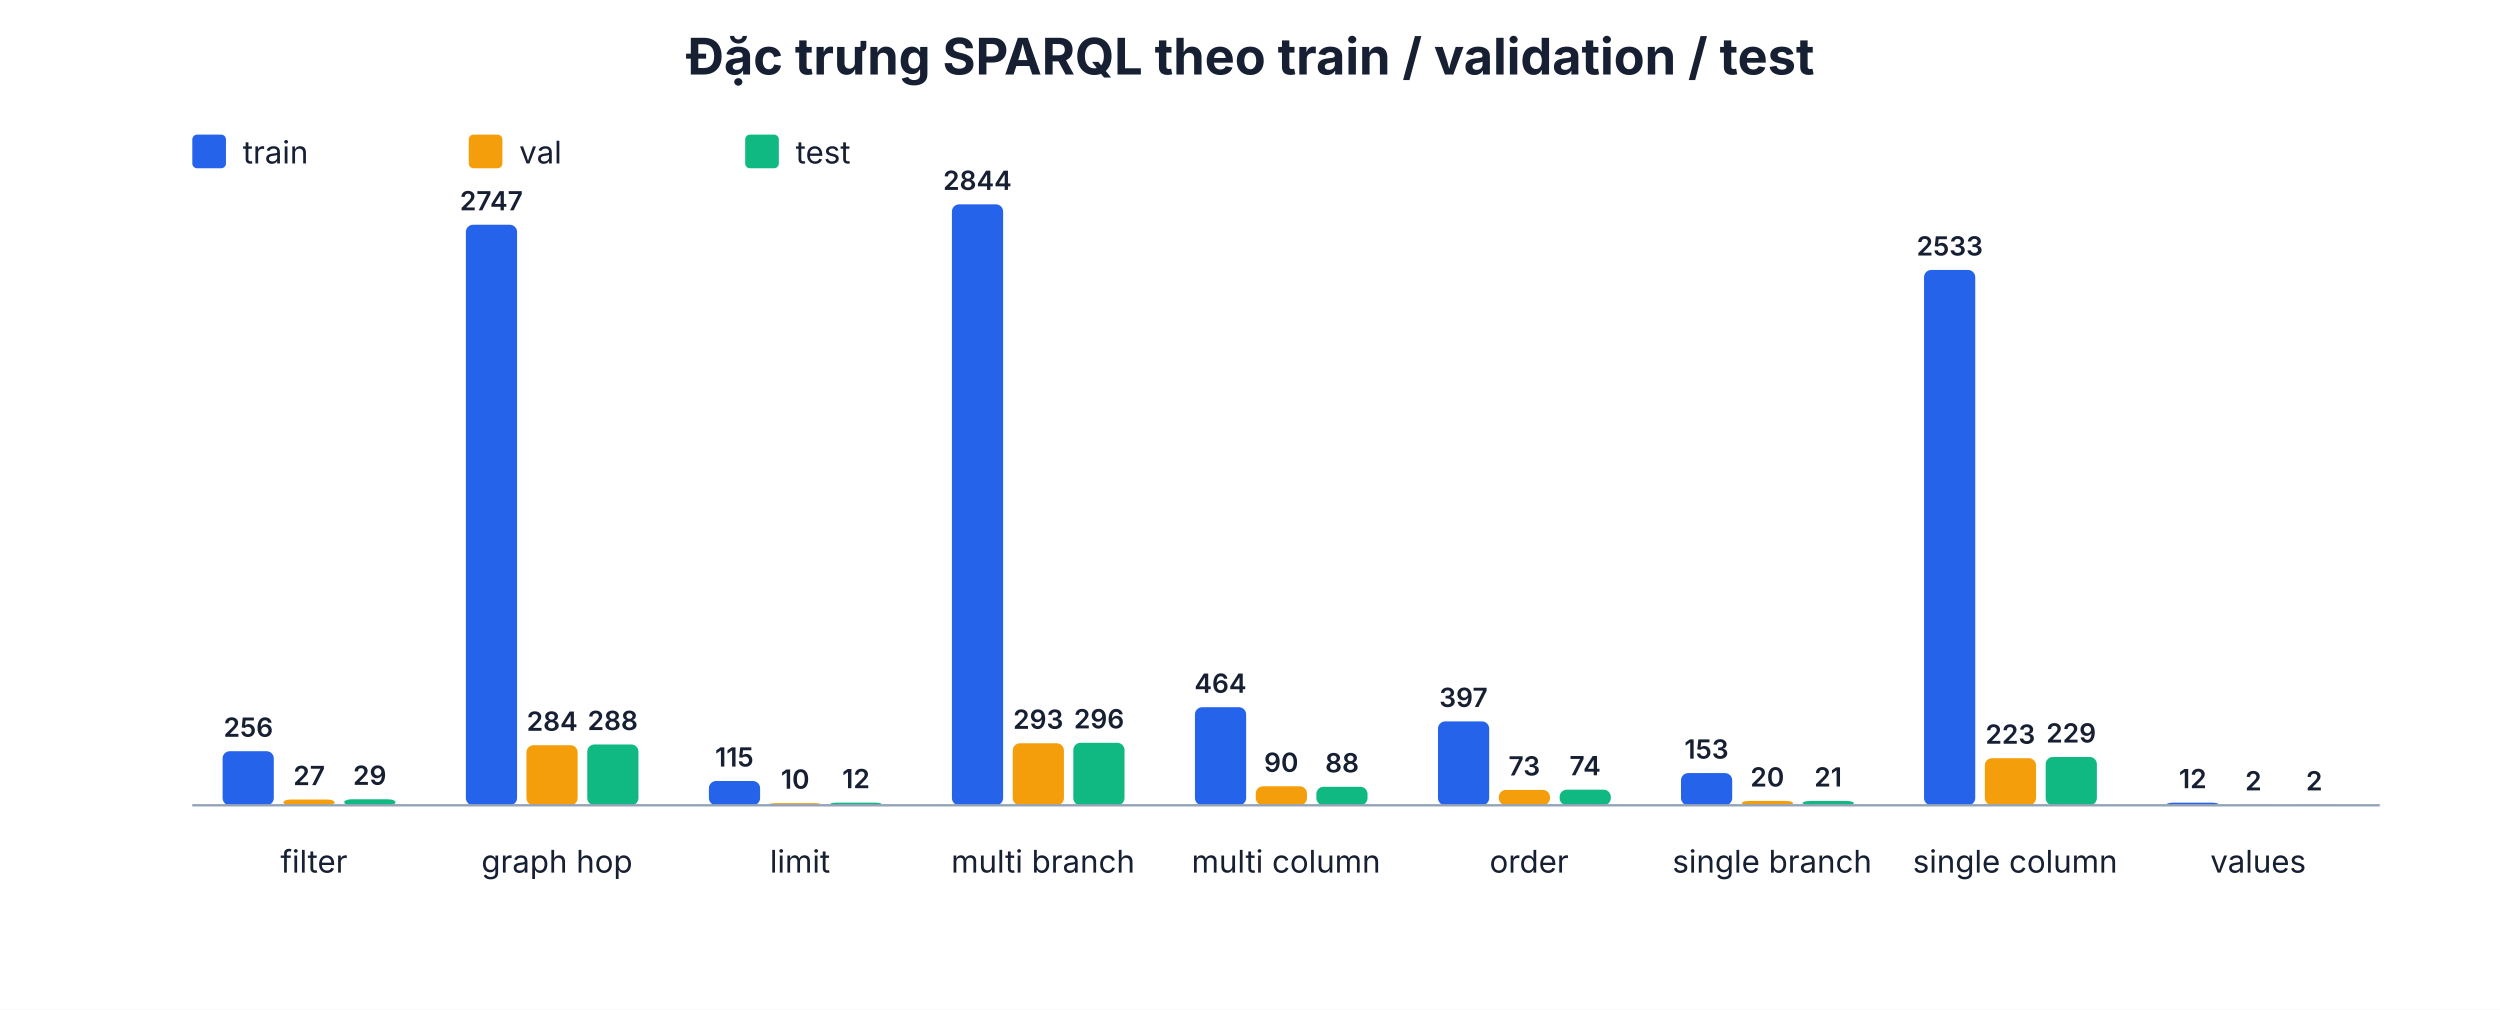
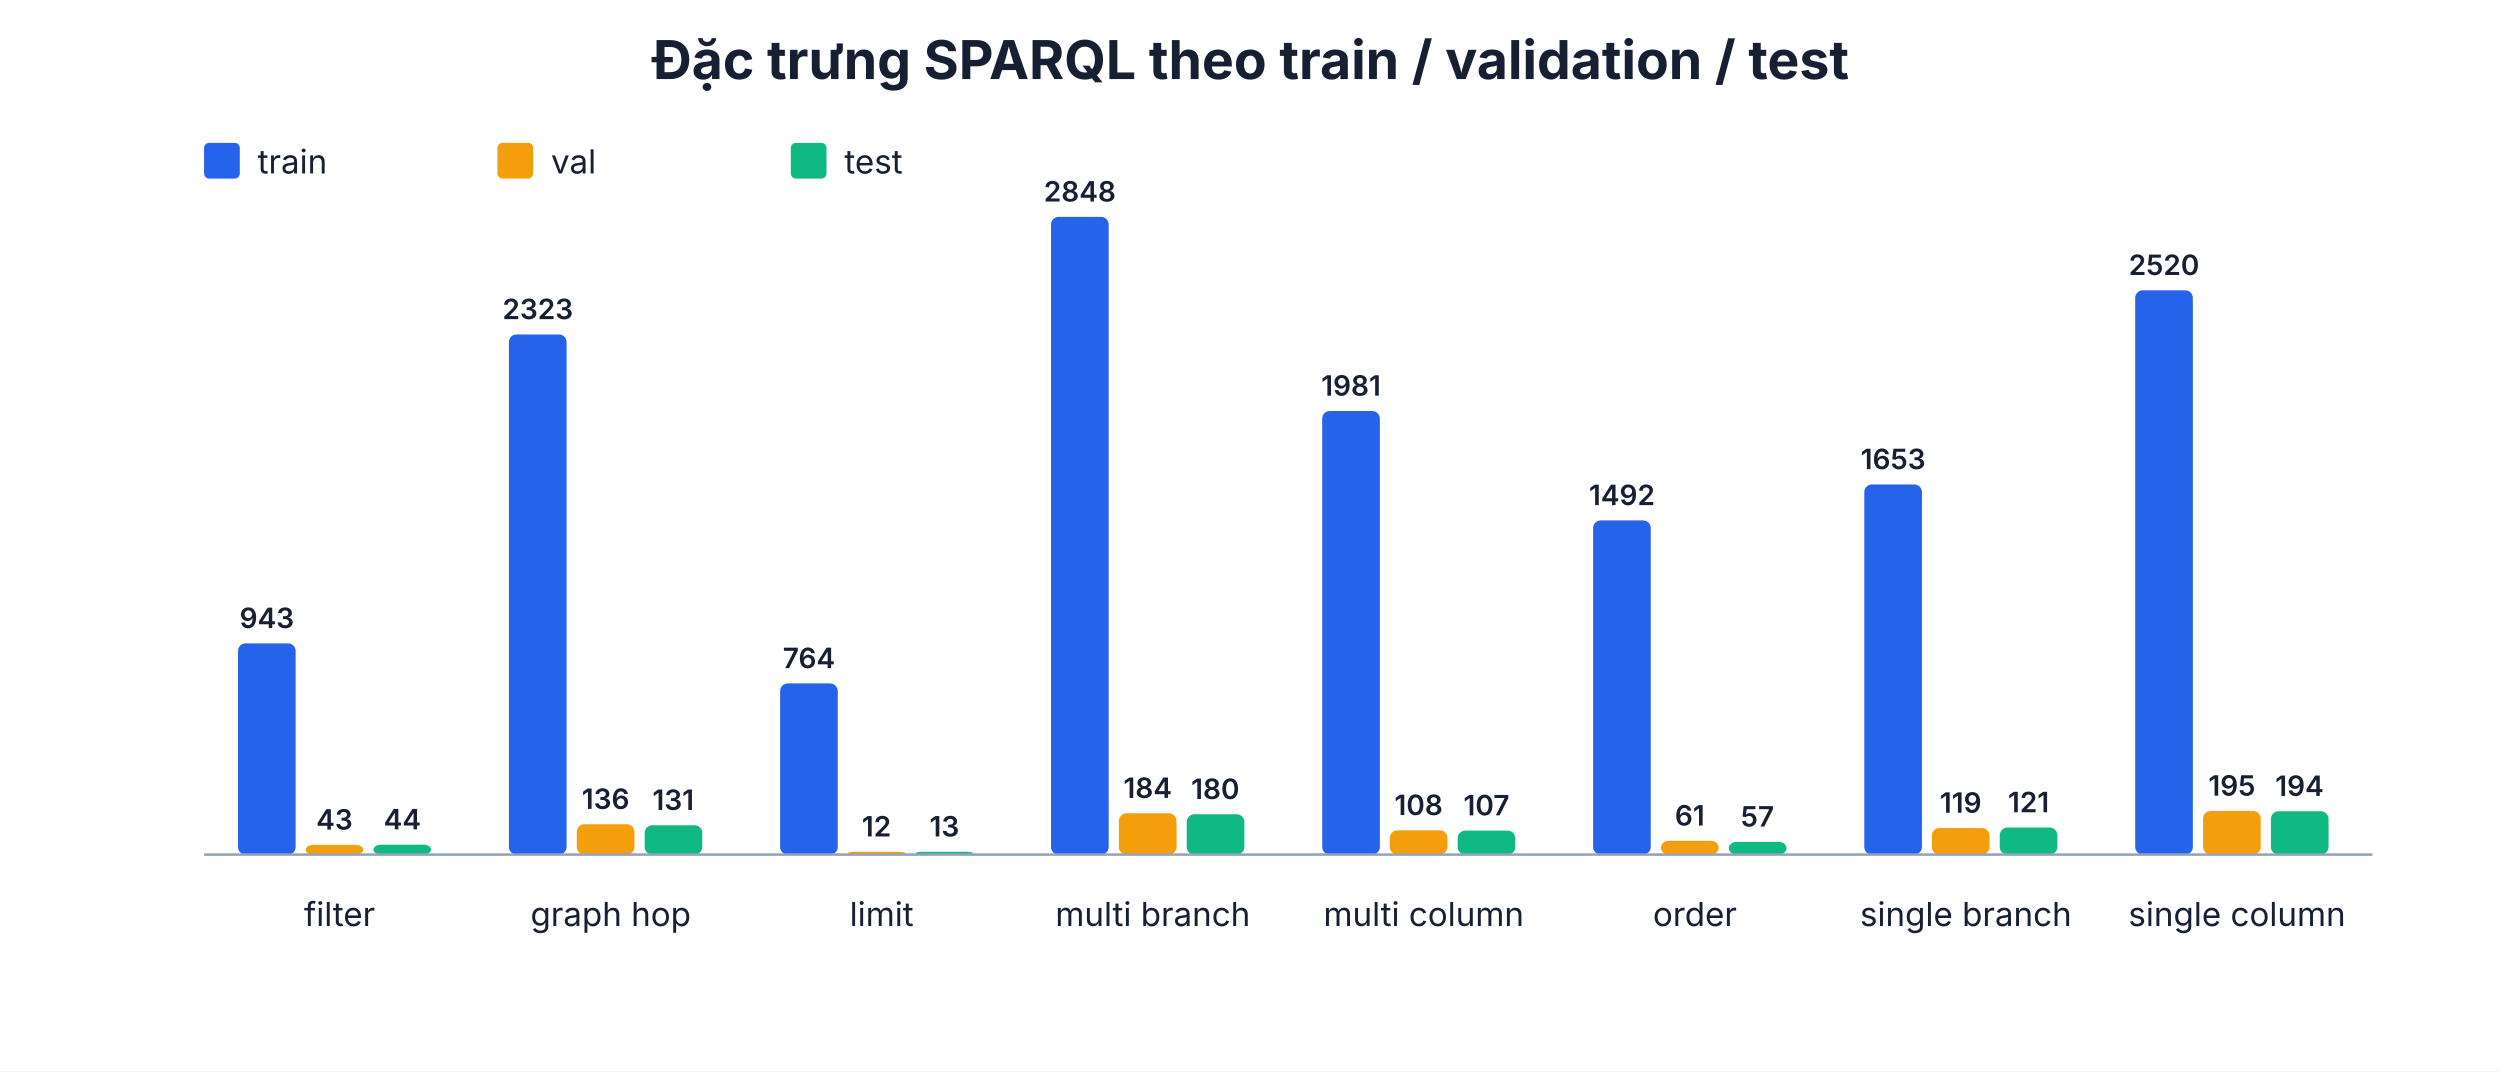
- <svg xmlns="http://www.w3.org/2000/svg" width="1040" height="420" viewBox="0 0 1040 420" role="img" aria-label="Đặc trưng SPARQL theo train / validation / test">
+ <svg xmlns="http://www.w3.org/2000/svg" width="980" height="420" viewBox="0 0 980 420" role="img" aria-label="Đặc trưng SPARQL theo train / validation / test">
  <style>text{font-family:Inter,system-ui,sans-serif;fill:#172033}.title{font-size:21px;font-weight:700}.label{font-size:13px}.value{font-size:14px;font-weight:700}.small{font-size:11px;font-weight:600}.axis{stroke:#94a3b8;stroke-width:1}</style>
-   <rect width="1040" height="420" fill="#ffffff" />
-   <text x="520.0" y="31" text-anchor="middle" class="title">Đặc trưng SPARQL theo train / validation / test</text>
-   <rect x="92.6" y="312.5" width="21.3" height="22.5" rx="3" fill="#2563eb" />
-   <text x="103.3" y="306.5" text-anchor="middle" class="small">256</text>
-   <rect x="193.8" y="93.5" width="21.3" height="241.5" rx="3" fill="#2563eb" />
-   <text x="204.4" y="87.5" text-anchor="middle" class="small">2747</text>
-   <rect x="294.9" y="324.9" width="21.3" height="10.1" rx="3" fill="#2563eb" />
-   <text x="305.5" y="318.9" text-anchor="middle" class="small">115</text>
-   <rect x="396.0" y="85.0" width="21.3" height="250.0" rx="3" fill="#2563eb" />
-   <text x="406.6" y="79.0" text-anchor="middle" class="small">2844</text>
-   <rect x="497.1" y="294.2" width="21.3" height="40.8" rx="3" fill="#2563eb" />
-   <text x="507.7" y="288.2" text-anchor="middle" class="small">464</text>
-   <rect x="598.2" y="300.1" width="21.3" height="34.9" rx="3" fill="#2563eb" />
-   <text x="608.8" y="294.1" text-anchor="middle" class="small">397</text>
-   <rect x="699.3" y="321.6" width="21.3" height="13.4" rx="3" fill="#2563eb" />
-   <text x="709.9" y="315.6" text-anchor="middle" class="small">153</text>
-   <rect x="800.4" y="112.3" width="21.3" height="222.7" rx="3" fill="#2563eb" />
-   <text x="811.1" y="106.3" text-anchor="middle" class="small">2533</text>
-   <rect x="901.5" y="333.9" width="21.3" height="1.1" rx="3" fill="#2563eb" />
-   <text x="912.2" y="327.9" text-anchor="middle" class="small">12</text>
+   <rect width="980" height="420" fill="#ffffff" />
+   <text x="490.0" y="31" text-anchor="middle" class="title">Đặc trưng SPARQL theo train / validation / test</text>
+   <rect x="93.3" y="252.2" width="22.6" height="82.8" rx="3" fill="#2563eb" />
+   <text x="104.6" y="246.2" text-anchor="middle" class="small">943</text>
+   <rect x="199.5" y="131.1" width="22.6" height="203.9" rx="3" fill="#2563eb" />
+   <text x="210.8" y="125.1" text-anchor="middle" class="small">2323</text>
+   <rect x="305.8" y="267.9" width="22.6" height="67.1" rx="3" fill="#2563eb" />
+   <text x="317.1" y="261.9" text-anchor="middle" class="small">764</text>
+   <rect x="412.0" y="85.0" width="22.6" height="250.0" rx="3" fill="#2563eb" />
+   <text x="423.3" y="79.0" text-anchor="middle" class="small">2848</text>
+   <rect x="518.3" y="161.1" width="22.6" height="173.9" rx="3" fill="#2563eb" />
+   <text x="529.6" y="155.1" text-anchor="middle" class="small">1981</text>
+   <rect x="624.5" y="204.0" width="22.6" height="131.0" rx="3" fill="#2563eb" />
+   <text x="635.8" y="198.0" text-anchor="middle" class="small">1492</text>
+   <rect x="730.8" y="189.9" width="22.6" height="145.1" rx="3" fill="#2563eb" />
+   <text x="742.1" y="183.9" text-anchor="middle" class="small">1653</text>
+   <rect x="837.0" y="113.8" width="22.6" height="221.2" rx="3" fill="#2563eb" />
+   <text x="848.3" y="107.8" text-anchor="middle" class="small">2520</text>
  <rect x="80" y="56" width="14" height="14" rx="2" fill="#2563eb" />
  <text x="101" y="68" class="label">train</text>
-   <rect x="117.9" y="332.6" width="21.3" height="2.4" rx="3" fill="#f59e0b" />
-   <text x="128.6" y="326.6" text-anchor="middle" class="small">27</text>
-   <rect x="219.0" y="310.0" width="21.3" height="25.0" rx="3" fill="#f59e0b" />
-   <text x="229.7" y="304.0" text-anchor="middle" class="small">284</text>
-   <rect x="320.1" y="334.1" width="21.3" height="0.9" rx="3" fill="#f59e0b" />
-   <text x="330.8" y="328.1" text-anchor="middle" class="small">10</text>
-   <rect x="421.3" y="309.2" width="21.3" height="25.8" rx="3" fill="#f59e0b" />
-   <text x="431.9" y="303.2" text-anchor="middle" class="small">293</text>
-   <rect x="522.4" y="327.1" width="21.3" height="7.9" rx="3" fill="#f59e0b" />
-   <text x="533.0" y="321.1" text-anchor="middle" class="small">90</text>
-   <rect x="623.5" y="328.6" width="21.3" height="6.4" rx="3" fill="#f59e0b" />
-   <text x="634.1" y="322.6" text-anchor="middle" class="small">73</text>
-   <rect x="724.6" y="333.2" width="21.3" height="1.8" rx="3" fill="#f59e0b" />
-   <text x="735.2" y="327.2" text-anchor="middle" class="small">20</text>
-   <rect x="825.7" y="315.4" width="21.3" height="19.6" rx="3" fill="#f59e0b" />
-   <text x="836.3" y="309.4" text-anchor="middle" class="small">223</text>
-   <rect x="926.8" y="334.8" width="21.3" height="0.2" rx="3" fill="#f59e0b" />
-   <text x="937.4" y="328.8" text-anchor="middle" class="small">2</text>
+   <rect x="119.8" y="331.2" width="22.6" height="3.8" rx="3" fill="#f59e0b" />
+   <text x="131.1" y="325.2" text-anchor="middle" class="small">43</text>
+   <rect x="226.1" y="323.1" width="22.6" height="11.9" rx="3" fill="#f59e0b" />
+   <text x="237.4" y="317.1" text-anchor="middle" class="small">136</text>
+   <rect x="332.3" y="333.9" width="22.6" height="1.1" rx="3" fill="#f59e0b" />
+   <text x="343.6" y="327.9" text-anchor="middle" class="small">12</text>
+   <rect x="438.6" y="318.8" width="22.6" height="16.2" rx="3" fill="#f59e0b" />
+   <text x="449.9" y="312.8" text-anchor="middle" class="small">184</text>
+   <rect x="544.8" y="325.5" width="22.6" height="9.5" rx="3" fill="#f59e0b" />
+   <text x="556.1" y="319.5" text-anchor="middle" class="small">108</text>
+   <rect x="651.1" y="329.6" width="22.6" height="5.4" rx="3" fill="#f59e0b" />
+   <text x="662.4" y="323.6" text-anchor="middle" class="small">61</text>
+   <rect x="757.3" y="324.6" width="22.6" height="10.4" rx="3" fill="#f59e0b" />
+   <text x="768.6" y="318.6" text-anchor="middle" class="small">119</text>
+   <rect x="863.6" y="317.9" width="22.6" height="17.1" rx="3" fill="#f59e0b" />
+   <text x="874.9" y="311.9" text-anchor="middle" class="small">195</text>
  <rect x="195" y="56" width="14" height="14" rx="2" fill="#f59e0b" />
  <text x="216" y="68" class="label">val</text>
-   <rect x="143.2" y="332.5" width="21.3" height="2.5" rx="3" fill="#10b981" />
-   <text x="153.8" y="326.5" text-anchor="middle" class="small">29</text>
-   <rect x="244.3" y="309.7" width="21.3" height="25.3" rx="3" fill="#10b981" />
-   <text x="254.9" y="303.7" text-anchor="middle" class="small">288</text>
-   <rect x="345.4" y="333.9" width="21.3" height="1.1" rx="3" fill="#10b981" />
-   <text x="356.1" y="327.9" text-anchor="middle" class="small">12</text>
-   <rect x="446.5" y="309.0" width="21.3" height="26.0" rx="3" fill="#10b981" />
-   <text x="457.2" y="303.0" text-anchor="middle" class="small">296</text>
-   <rect x="547.6" y="327.3" width="21.3" height="7.7" rx="3" fill="#10b981" />
-   <text x="558.3" y="321.3" text-anchor="middle" class="small">88</text>
-   <rect x="648.8" y="328.5" width="21.3" height="6.5" rx="3" fill="#10b981" />
-   <text x="659.4" y="322.5" text-anchor="middle" class="small">74</text>
-   <rect x="749.9" y="333.2" width="21.3" height="1.8" rx="3" fill="#10b981" />
-   <text x="760.5" y="327.2" text-anchor="middle" class="small">21</text>
-   <rect x="851.0" y="314.9" width="21.3" height="20.1" rx="3" fill="#10b981" />
-   <text x="861.6" y="308.9" text-anchor="middle" class="small">229</text>
-   <rect x="952.1" y="334.8" width="21.3" height="0.2" rx="3" fill="#10b981" />
-   <text x="962.7" y="328.8" text-anchor="middle" class="small">2</text>
+   <rect x="146.4" y="331.1" width="22.6" height="3.9" rx="3" fill="#10b981" />
+   <text x="157.7" y="325.1" text-anchor="middle" class="small">44</text>
+   <rect x="252.7" y="323.5" width="22.6" height="11.5" rx="3" fill="#10b981" />
+   <text x="263.9" y="317.5" text-anchor="middle" class="small">131</text>
+   <rect x="358.9" y="333.9" width="22.6" height="1.1" rx="3" fill="#10b981" />
+   <text x="370.2" y="327.9" text-anchor="middle" class="small">13</text>
+   <rect x="465.2" y="319.2" width="22.6" height="15.8" rx="3" fill="#10b981" />
+   <text x="476.4" y="313.2" text-anchor="middle" class="small">180</text>
+   <rect x="571.4" y="325.6" width="22.6" height="9.4" rx="3" fill="#10b981" />
+   <text x="582.7" y="319.6" text-anchor="middle" class="small">107</text>
+   <rect x="677.7" y="330.0" width="22.6" height="5.0" rx="3" fill="#10b981" />
+   <text x="688.9" y="324.0" text-anchor="middle" class="small">57</text>
+   <rect x="783.9" y="324.4" width="22.6" height="10.6" rx="3" fill="#10b981" />
+   <text x="795.2" y="318.4" text-anchor="middle" class="small">121</text>
+   <rect x="890.2" y="318.0" width="22.6" height="17.0" rx="3" fill="#10b981" />
+   <text x="901.4" y="312.0" text-anchor="middle" class="small">194</text>
  <rect x="310" y="56" width="14" height="14" rx="2" fill="#10b981" />
  <text x="331" y="68" class="label">test</text>
-   <text x="130.6" y="363" text-anchor="middle" class="label">filter</text>
-   <text x="231.7" y="363" text-anchor="middle" class="label">graph hop</text>
-   <text x="332.8" y="363" text-anchor="middle" class="label">limit</text>
-   <text x="433.9" y="363" text-anchor="middle" class="label">multi branch</text>
-   <text x="535.0" y="363" text-anchor="middle" class="label">multi column</text>
-   <text x="636.1" y="363" text-anchor="middle" class="label">order</text>
-   <text x="737.2" y="363" text-anchor="middle" class="label">single branch</text>
-   <text x="838.3" y="363" text-anchor="middle" class="label">single column</text>
-   <text x="939.4" y="363" text-anchor="middle" class="label">values</text>
-   <line x1="80" y1="335" x2="990" y2="335" class="axis" />
+   <text x="133.1" y="363" text-anchor="middle" class="label">filter</text>
+   <text x="239.4" y="363" text-anchor="middle" class="label">graph hop</text>
+   <text x="345.6" y="363" text-anchor="middle" class="label">limit</text>
+   <text x="451.9" y="363" text-anchor="middle" class="label">multi branch</text>
+   <text x="558.1" y="363" text-anchor="middle" class="label">multi column</text>
+   <text x="664.4" y="363" text-anchor="middle" class="label">order</text>
+   <text x="770.6" y="363" text-anchor="middle" class="label">single branch</text>
+   <text x="876.9" y="363" text-anchor="middle" class="label">single column</text>
+   <line x1="80" y1="335" x2="930" y2="335" class="axis" />
</svg>
